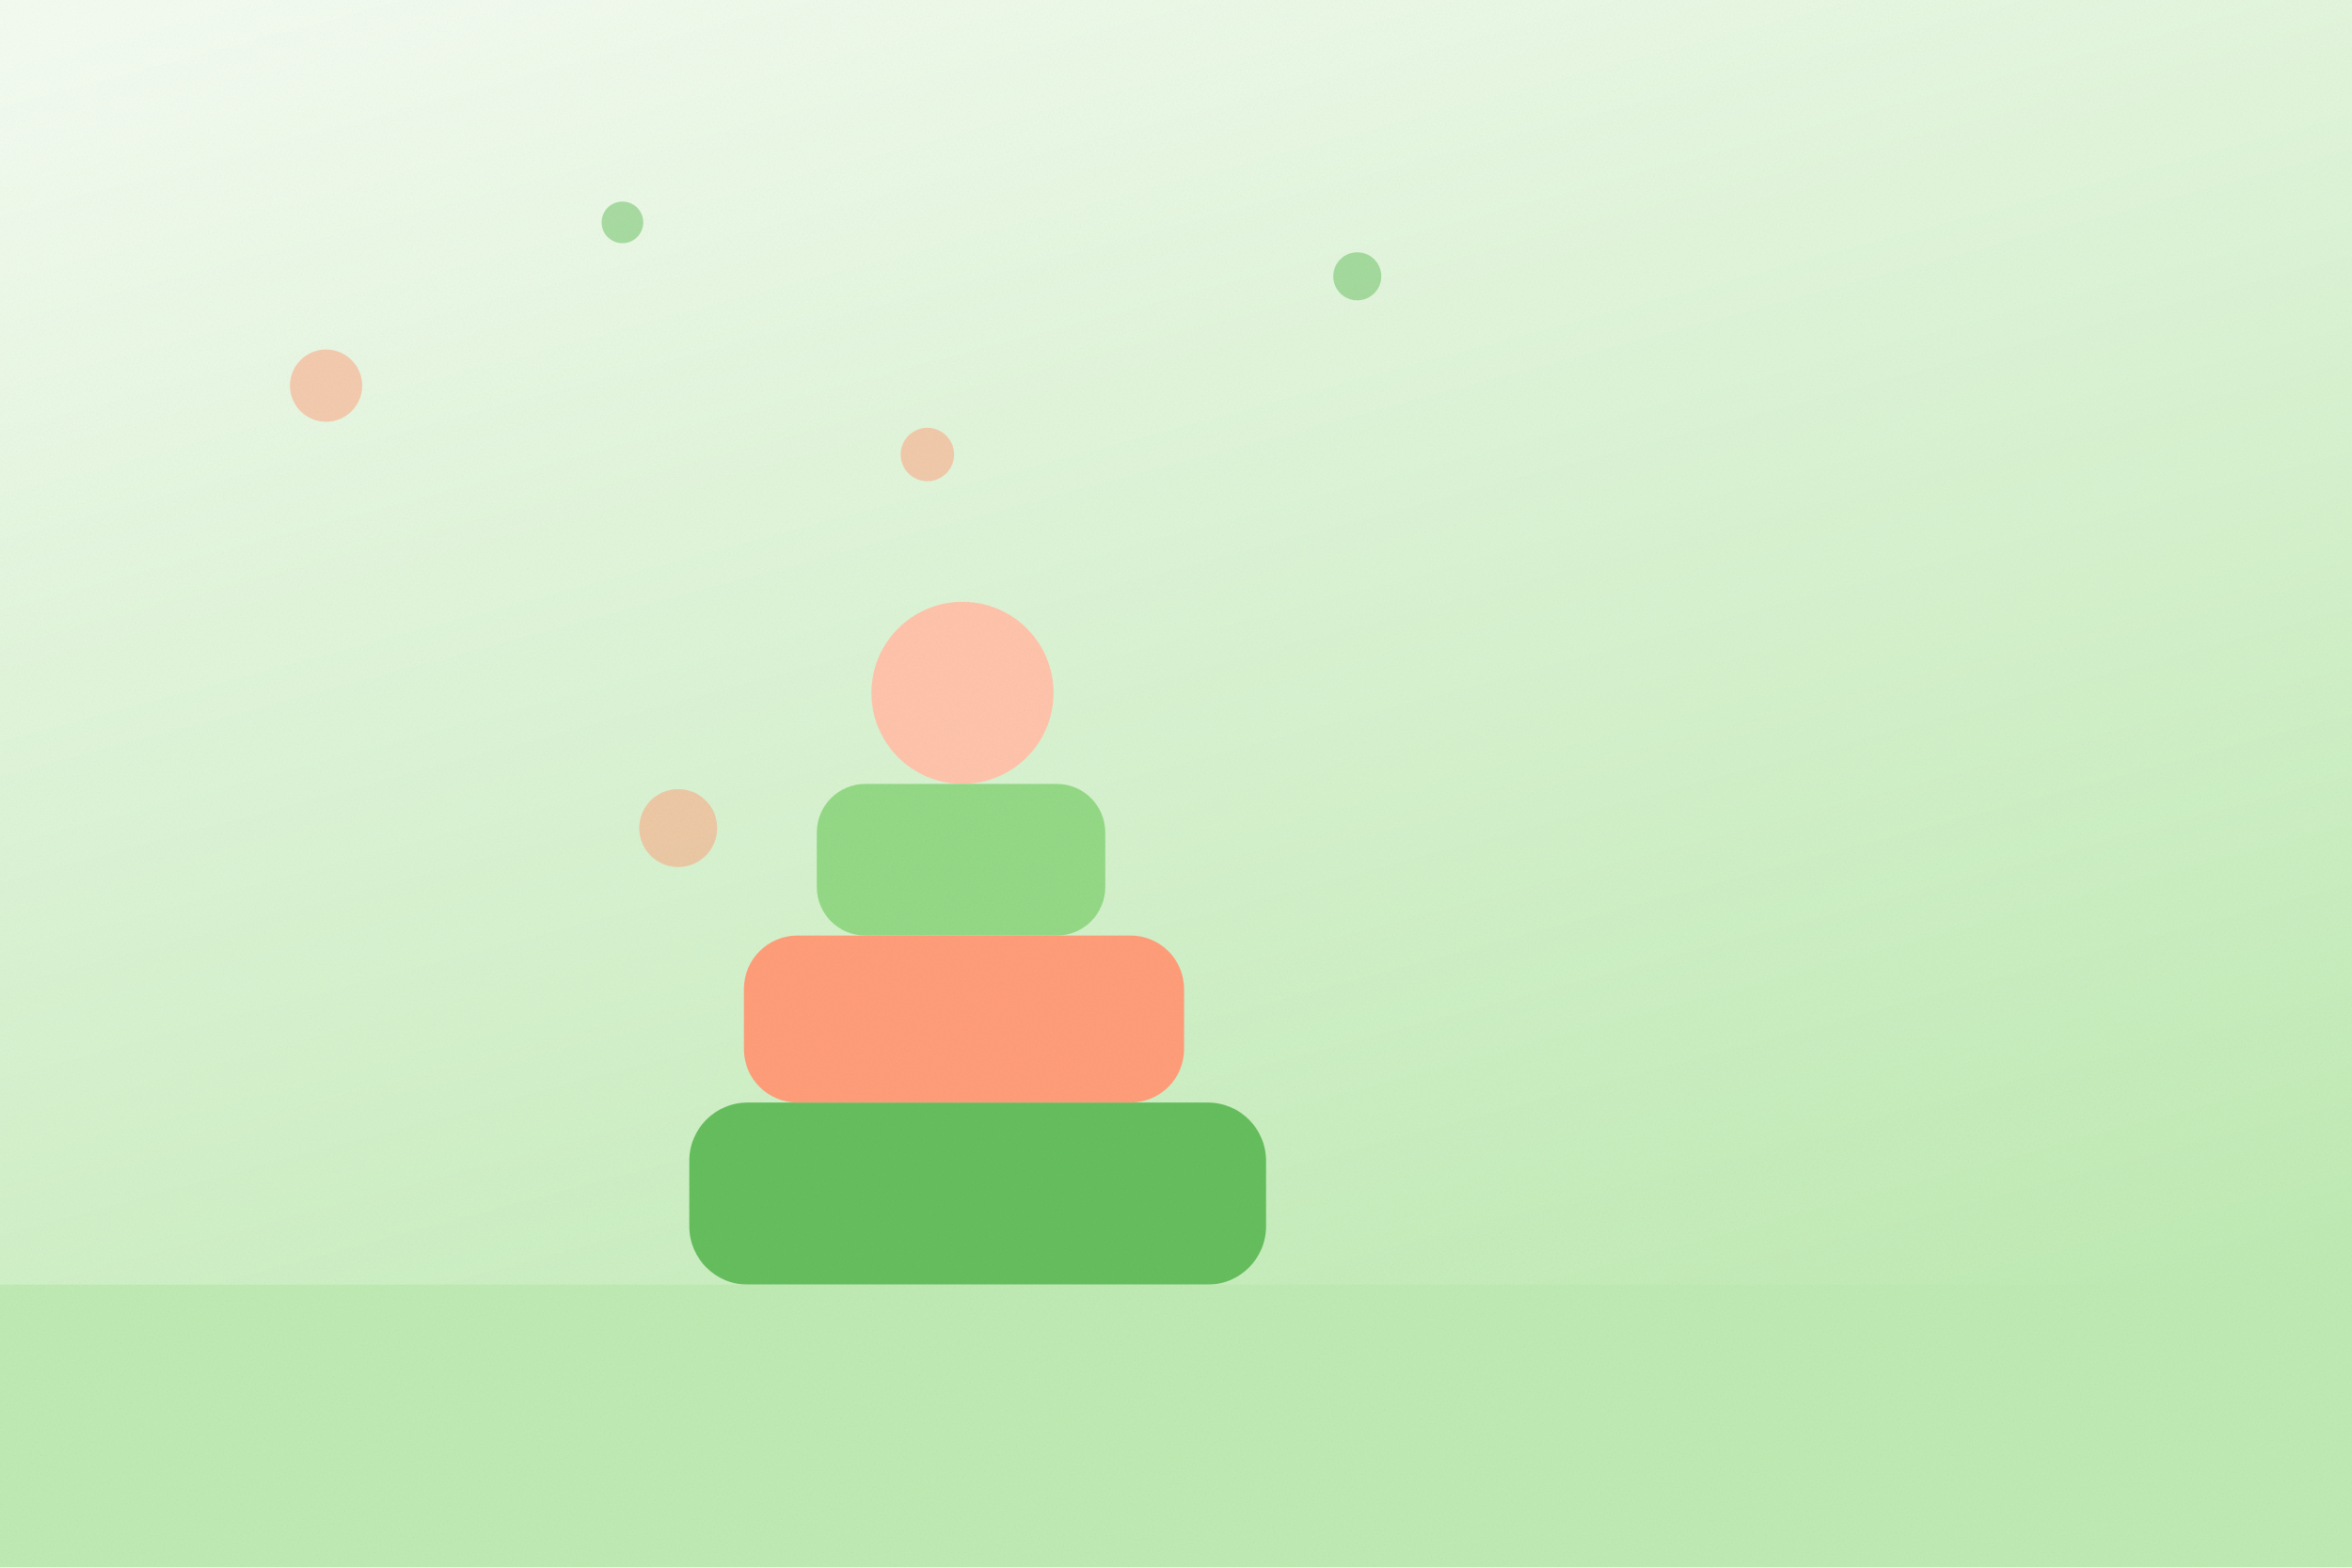
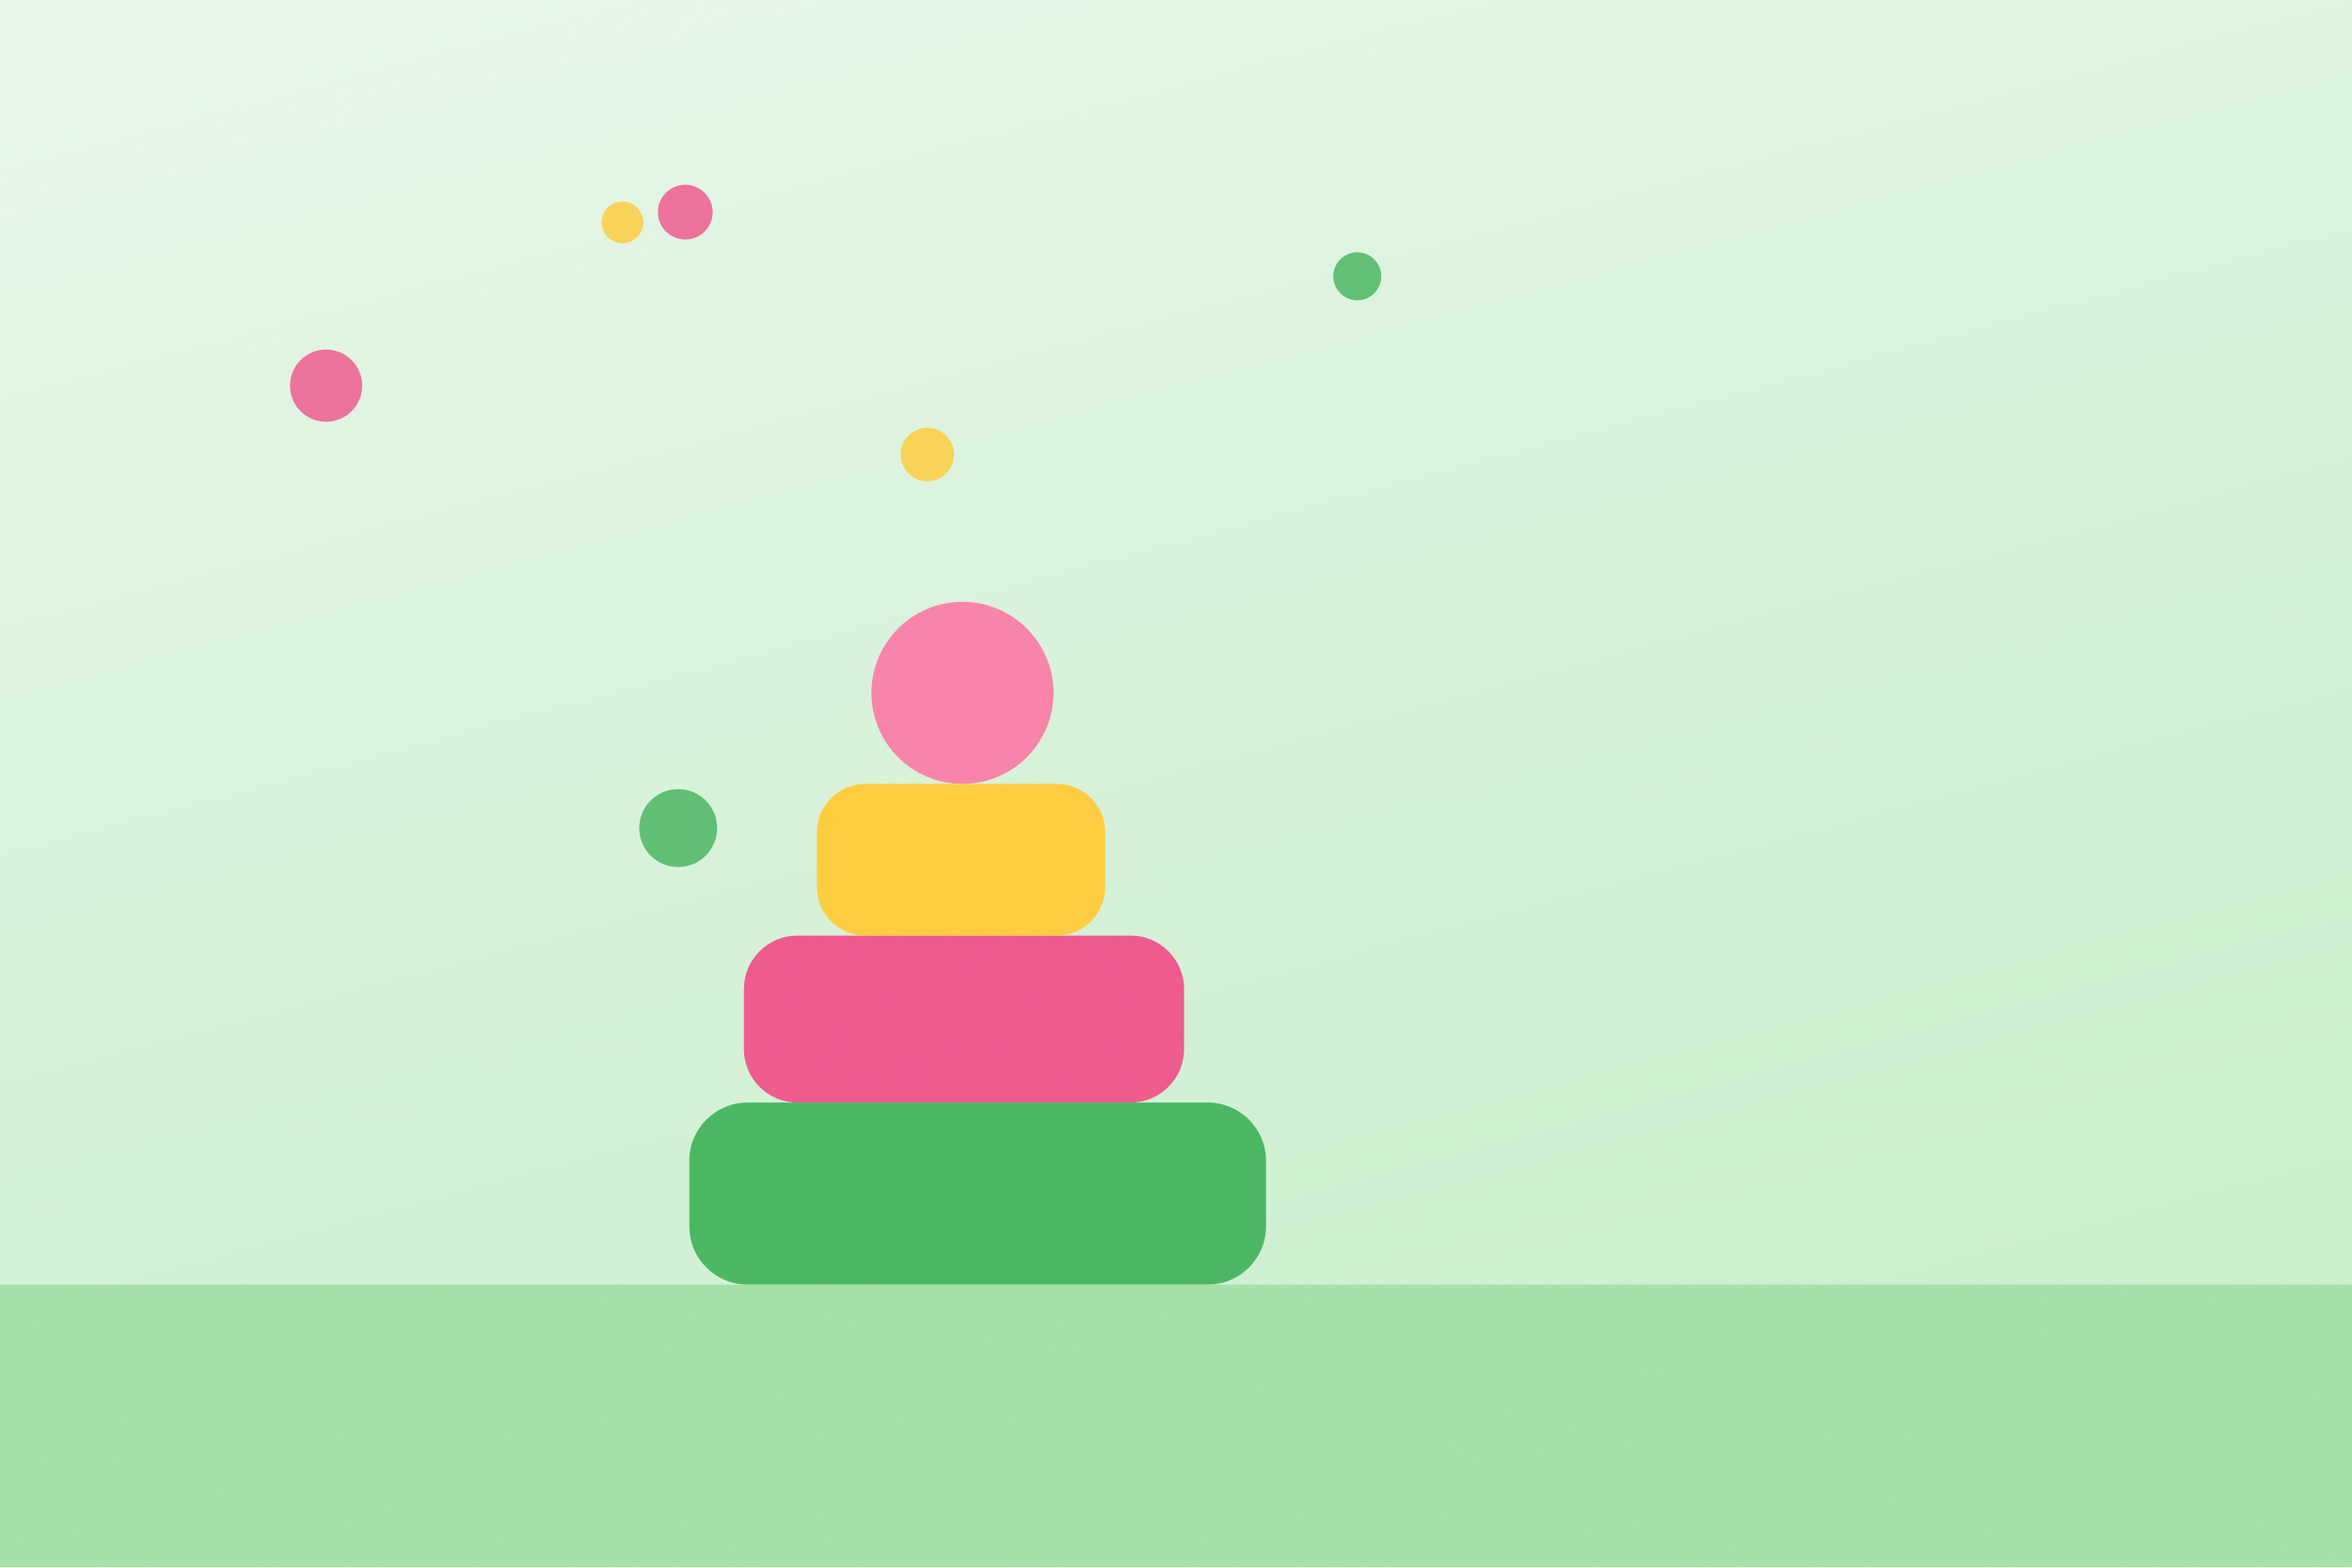
<svg xmlns="http://www.w3.org/2000/svg" viewBox="0 0 1400 933" width="1400" height="933" role="presentation">
  <defs>
    <linearGradient id="sky" x1="0.1" y1="0" x2="0.5" y2="1">
-       <stop offset="0%" stop-color="#F3FBF0" />
-       <stop offset="100%" stop-color="#BFEAB3" />
+       <stop offset="0%" stop-color="#E8F8E9" />
+       <stop offset="100%" stop-color="#CDF0CF" />
    </linearGradient>
    <filter id="grain" x="0" y="0" width="100%" height="100%">
      <feTurbulence type="fractalNoise" baseFrequency="0.9" numOctaves="3" stitchTiles="stitch" />
      <feColorMatrix type="saturate" values="0" />
    </filter>
  </defs>
  <rect width="1400" height="933" fill="url(#sky)" />
-   <circle cx="194.1" cy="229.6" r="21.5" fill="#FF9D79" opacity="0.5" />
-   <circle cx="370.5" cy="132.4" r="12.4" fill="#65BE5D" opacity="0.5" />
-   <circle cx="403.7" cy="493" r="23.2" fill="#FF9D79" opacity="0.5" />
-   <circle cx="596.4" cy="404.8" r="17" fill="#65BE5D" opacity="0.5" />
-   <circle cx="552" cy="270.6" r="15.9" fill="#FF9D79" opacity="0.5" />
-   <circle cx="807.9" cy="164.5" r="14.3" fill="#65BE5D" opacity="0.5" />
-   <circle cx="572.9" cy="412.5" r="54.2" fill="#FFC3AB" />
-   <rect x="410.3" y="656.4" width="343.3" height="108.4" rx="34.7" fill="#65BE5D" />
-   <rect x="442.8" y="557" width="262" height="99.4" rx="31.8" fill="#FF9D79" />
-   <rect x="486.2" y="466.7" width="171.7" height="90.3" rx="28.9" fill="#94D986" />
-   <path d="M0 764.8 H 1400 V 933 H 0 Z" fill="#BFEAB3" />
-   <rect width="1400" height="933" filter="url(#grain)" opacity="0.07" style="mix-blend-mode:multiply" />
+   <circle cx="194.1" cy="229.6" r="21.5" fill="#F05C90" opacity="0.85" />
+   <circle cx="370.5" cy="132.4" r="12.4" fill="#FFCE41" opacity="0.85" />
+   <circle cx="403.7" cy="493" r="23.2" fill="#4CB963" opacity="0.85" />
+   <circle cx="596.4" cy="404.8" r="17" fill="#F05C90" opacity="0.85" />
+   <circle cx="552" cy="270.6" r="15.9" fill="#FFCE41" opacity="0.85" />
+   <circle cx="807.9" cy="164.5" r="14.3" fill="#4CB963" opacity="0.85" />
+   <circle cx="407.9" cy="126.3" r="16.3" fill="#F05C90" opacity="0.85" />
+   <circle cx="572.9" cy="412.5" r="54.2" fill="#FA85AC" />
+   <rect x="410.3" y="656.4" width="343.3" height="108.4" rx="34.7" fill="#4CB963" />
+   <rect x="442.8" y="557" width="262" height="99.4" rx="31.8" fill="#F05C90" />
+   <rect x="486.2" y="466.7" width="171.7" height="90.3" rx="28.9" fill="#FFCE41" />
+   <path d="M0 764.8 H 1400 V 933 H 0 Z" fill="#A6E2A9" />
+   <rect width="1400" height="933" filter="url(#grain)" opacity="0.05" style="mix-blend-mode:multiply" />
</svg>
